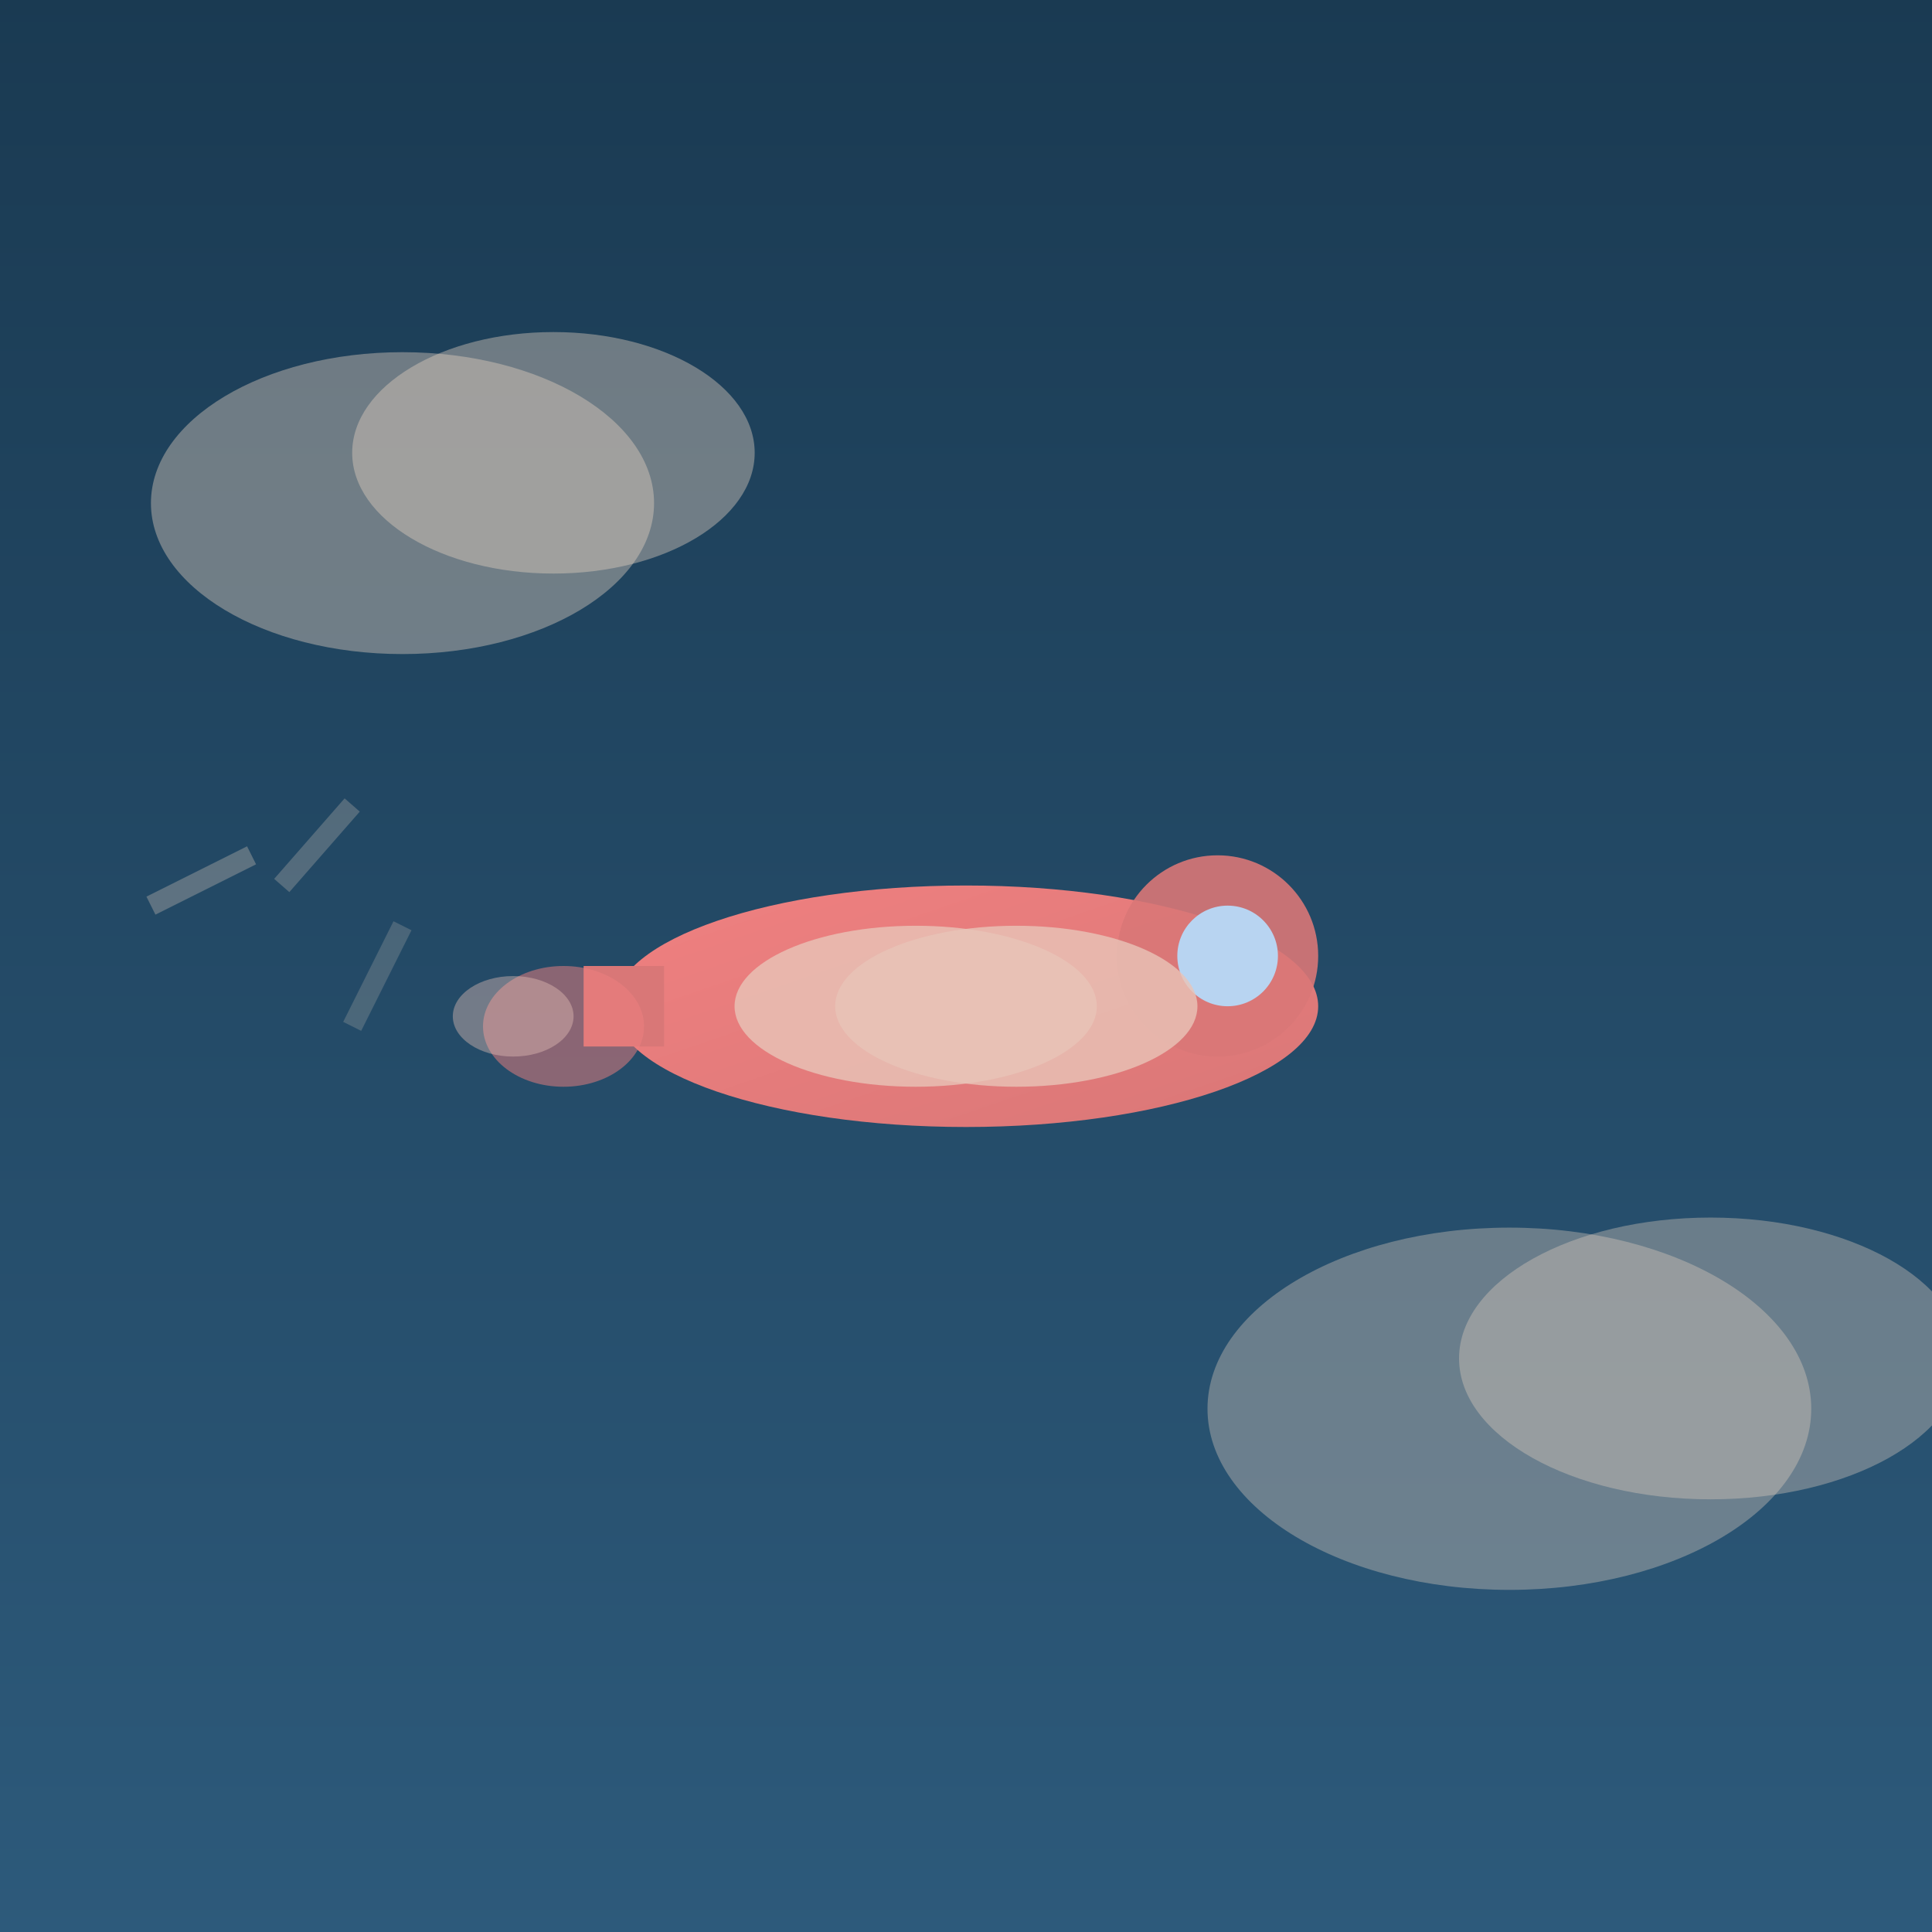
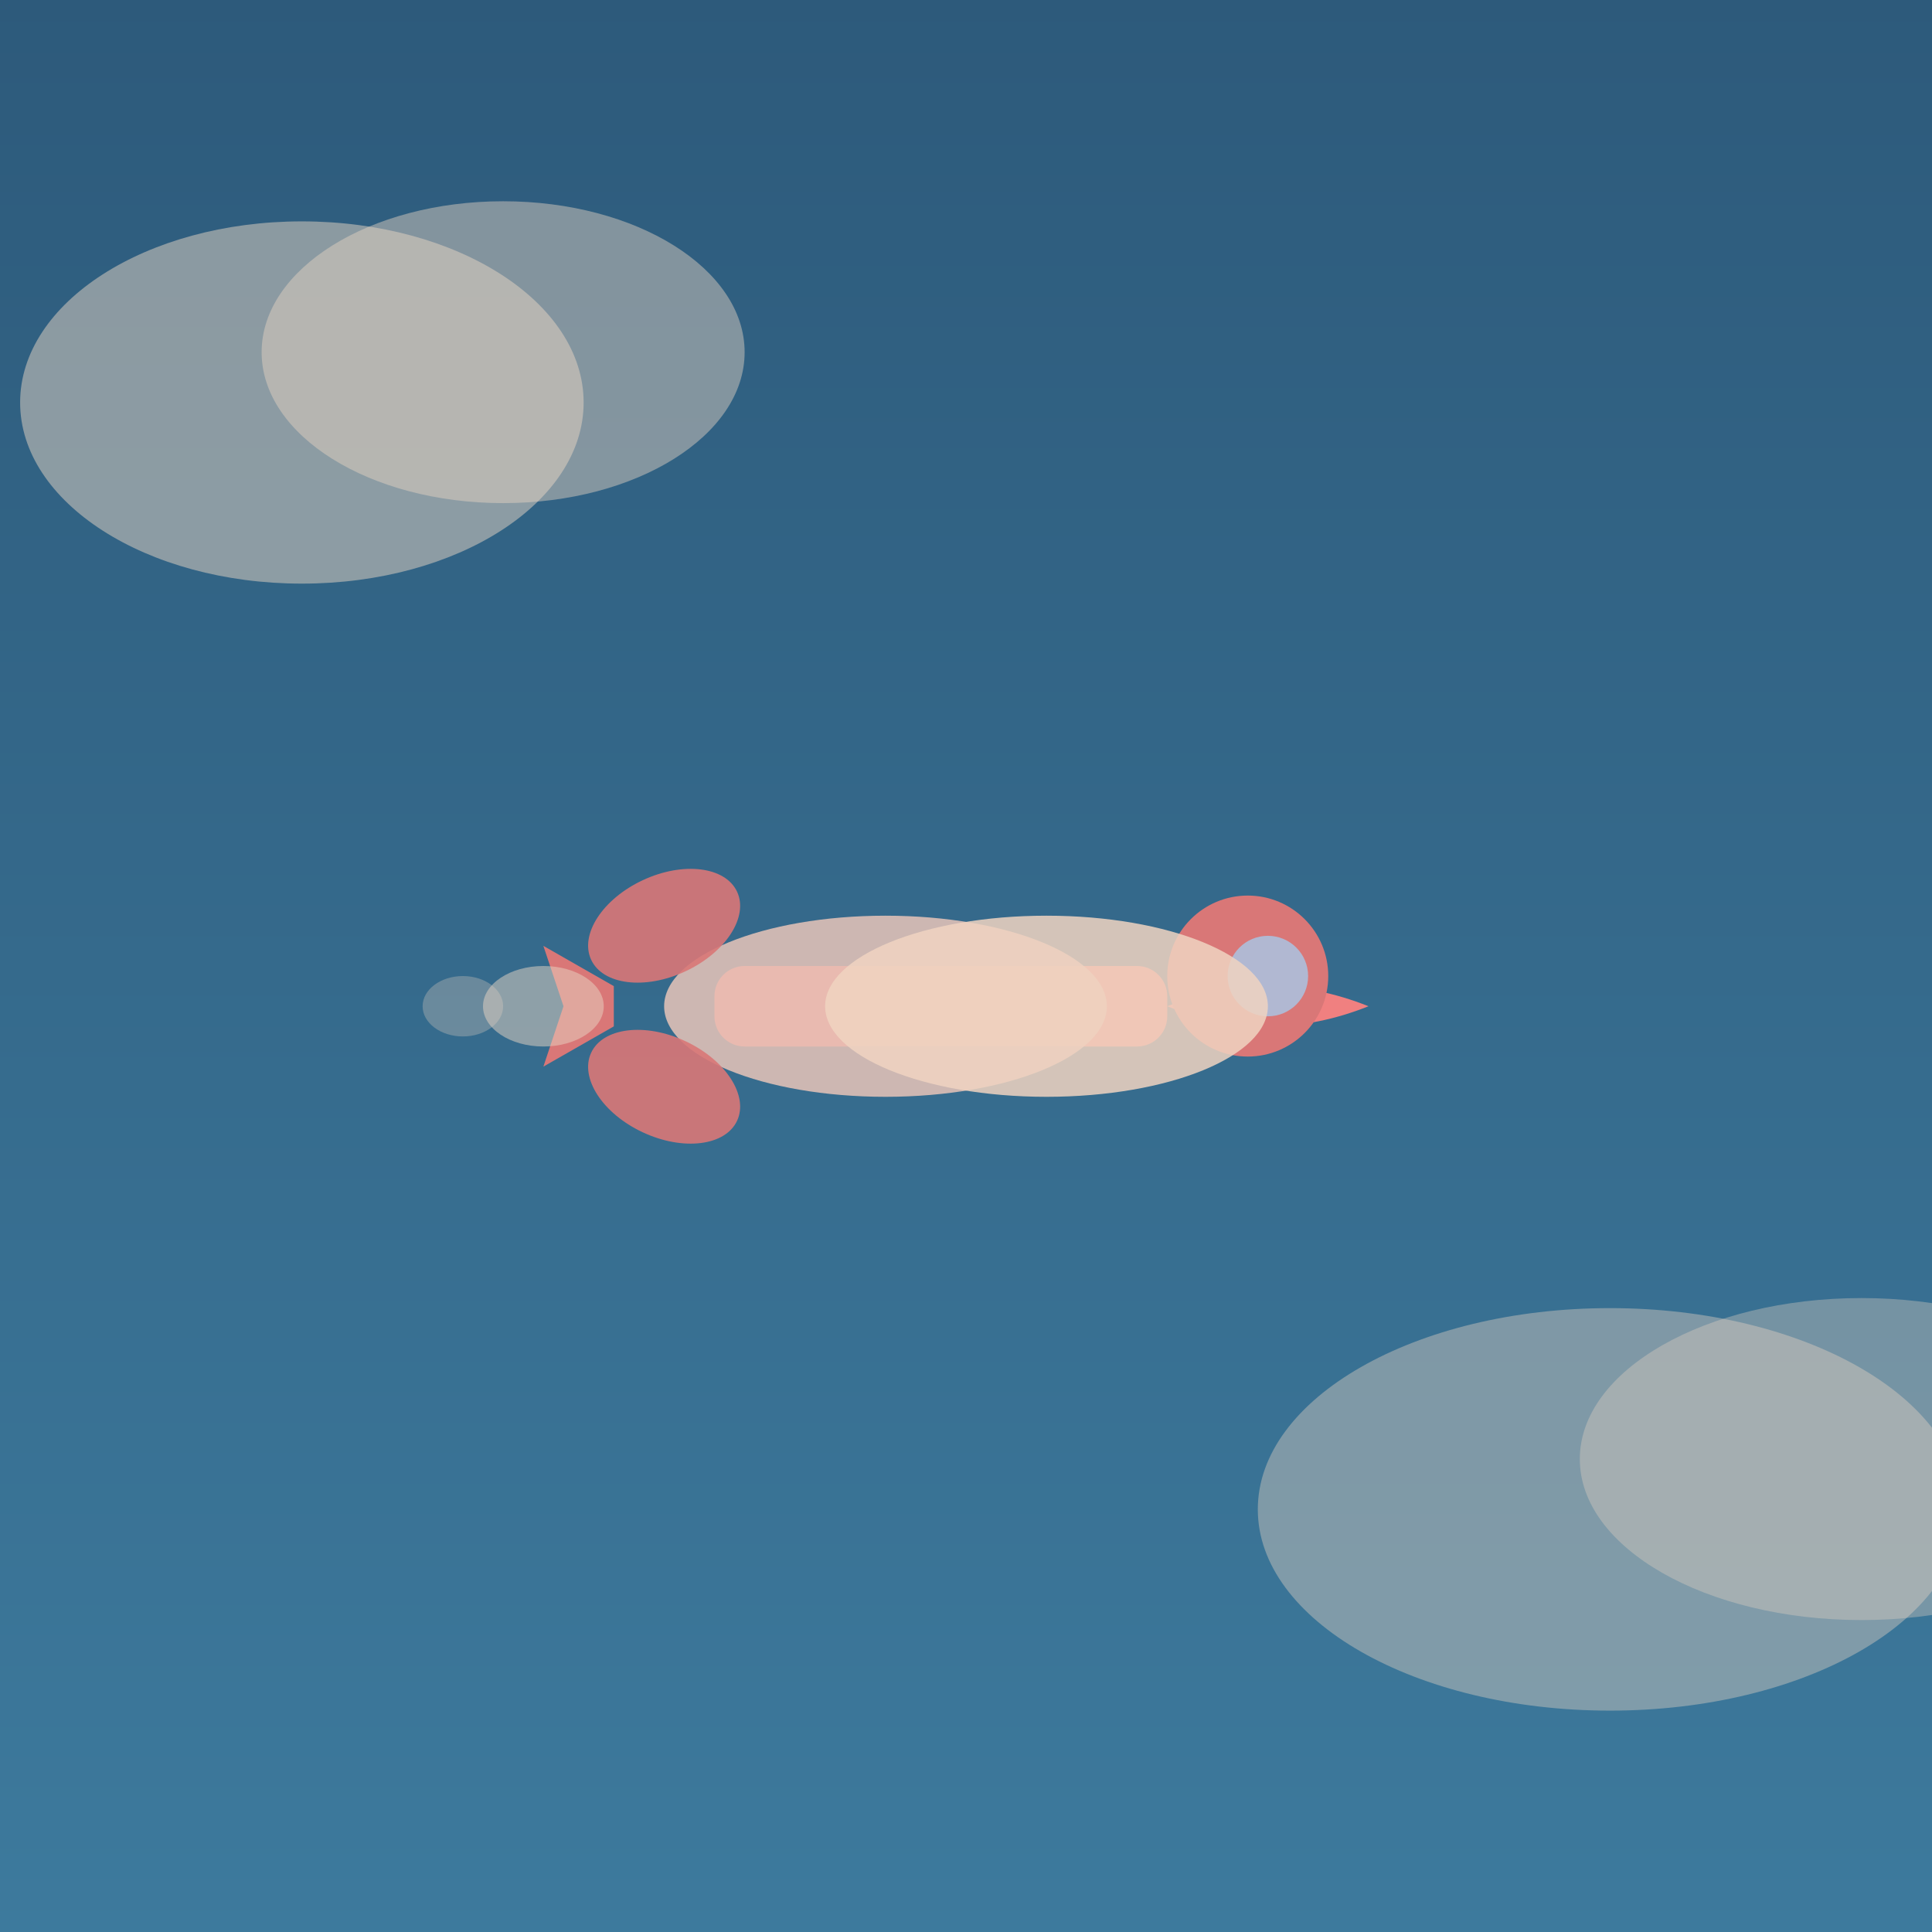
<svg xmlns="http://www.w3.org/2000/svg" viewBox="0 0 192 192">
  <defs>
    <linearGradient id="skyGrad" x1="0%" y1="0%" x2="0%" y2="100%">
-       <stop offset="0%" style="stop-color:#1a3a52;stop-opacity:1" />
-       <stop offset="100%" style="stop-color:#2d5a7b;stop-opacity:1" />
-     </linearGradient>
-     <linearGradient id="planeGrad" x1="0%" y1="0%" x2="100%" y2="100%">
-       <stop offset="0%" style="stop-color:#f08080;stop-opacity:1" />
-       <stop offset="100%" style="stop-color:#d97777;stop-opacity:1" />
+       <stop offset="0%" style="stop-color:#2d5a7b;stop-opacity:1" />
+       <stop offset="100%" style="stop-color:#3d7a9d;stop-opacity:1" />
    </linearGradient>
  </defs>
  <rect width="192" height="192" fill="url(#skyGrad)" />
-   <ellipse cx="40" cy="50" rx="25" ry="15" fill="#e8d5c4" opacity="0.4" />
-   <ellipse cx="55" cy="45" rx="20" ry="12" fill="#e8d5c4" opacity="0.4" />
-   <ellipse cx="150" cy="140" rx="30" ry="18" fill="#e8d5c4" opacity="0.35" />
-   <ellipse cx="170" cy="135" rx="25" ry="14" fill="#e8d5c4" opacity="0.35" />
+   <ellipse cx="30" cy="40" rx="28" ry="18" fill="#e8d5c4" opacity="0.5" />
+   <ellipse cx="50" cy="35" rx="24" ry="15" fill="#e8d5c4" opacity="0.45" />
+   <ellipse cx="160" cy="150" rx="35" ry="20" fill="#e8d5c4" opacity="0.4" />
+   <ellipse cx="185" cy="145" rx="28" ry="16" fill="#e8d5c4" opacity="0.35" />
  <g transform="translate(96, 100)">
-     <ellipse cx="0" cy="0" rx="35" ry="12" fill="url(#planeGrad)" />
-     <circle cx="25" cy="-5" r="10" fill="#d97777" opacity="0.9" />
-     <circle cx="26" cy="-5" r="5" fill="#b8d4f1" />
-     <ellipse cx="-5" cy="0" rx="18" ry="8" fill="#e8c4b8" opacity="0.8" />
-     <ellipse cx="5" cy="0" rx="18" ry="8" fill="#e8c4b8" opacity="0.8" />
-     <rect x="-38" y="-4" width="8" height="8" fill="#d97777" />
-     <ellipse cx="-40" cy="2" rx="8" ry="6" fill="#f08080" opacity="0.5" />
-     <ellipse cx="-45" cy="1" rx="6" ry="4" fill="#e8c4b8" opacity="0.4" />
+     <path d="M 20 0 Q 30 -4 40 0 Q 30 4 20 0" fill="#f08080" stroke="none" />
+     <rect x="-25" y="-4" width="45" height="8" rx="3" fill="#f08080" />
+     <circle cx="28" cy="-3" r="8" fill="#d97777" />
+     <circle cx="30" cy="-3" r="4" fill="#a8c8e8" opacity="0.8" />
+     <ellipse cx="-8" cy="0" rx="22" ry="9" fill="#e8c4b8" opacity="0.85" />
+     <ellipse cx="8" cy="0" rx="22" ry="9" fill="#f0d4c1" opacity="0.85" />
+     <ellipse cx="-30" cy="-8" rx="8" ry="5" fill="#d97777" opacity="0.9" transform="rotate(-25 -30 -8)" />
+     <ellipse cx="-30" cy="8" rx="8" ry="5" fill="#d97777" opacity="0.9" transform="rotate(25 -30 8)" />
+     <path d="M -35 -2 L -42 -6 L -40 0 L -42 6 L -35 2 Z" fill="#d97777" />
+     <ellipse cx="-42" cy="0" rx="6" ry="4" fill="#e8d5c4" opacity="0.5" />
+     <ellipse cx="-50" cy="0" rx="4" ry="3" fill="#e8d5c4" opacity="0.3" />
  </g>
-   <line x1="25" y1="85" x2="15" y2="90" stroke="#e8d5c4" stroke-width="2" opacity="0.3" />
-   <line x1="35" y1="80" x2="28" y2="88" stroke="#e8d5c4" stroke-width="2" opacity="0.25" />
-   <line x1="40" y1="92" x2="35" y2="102" stroke="#e8d5c4" stroke-width="2" opacity="0.2" />
</svg>
